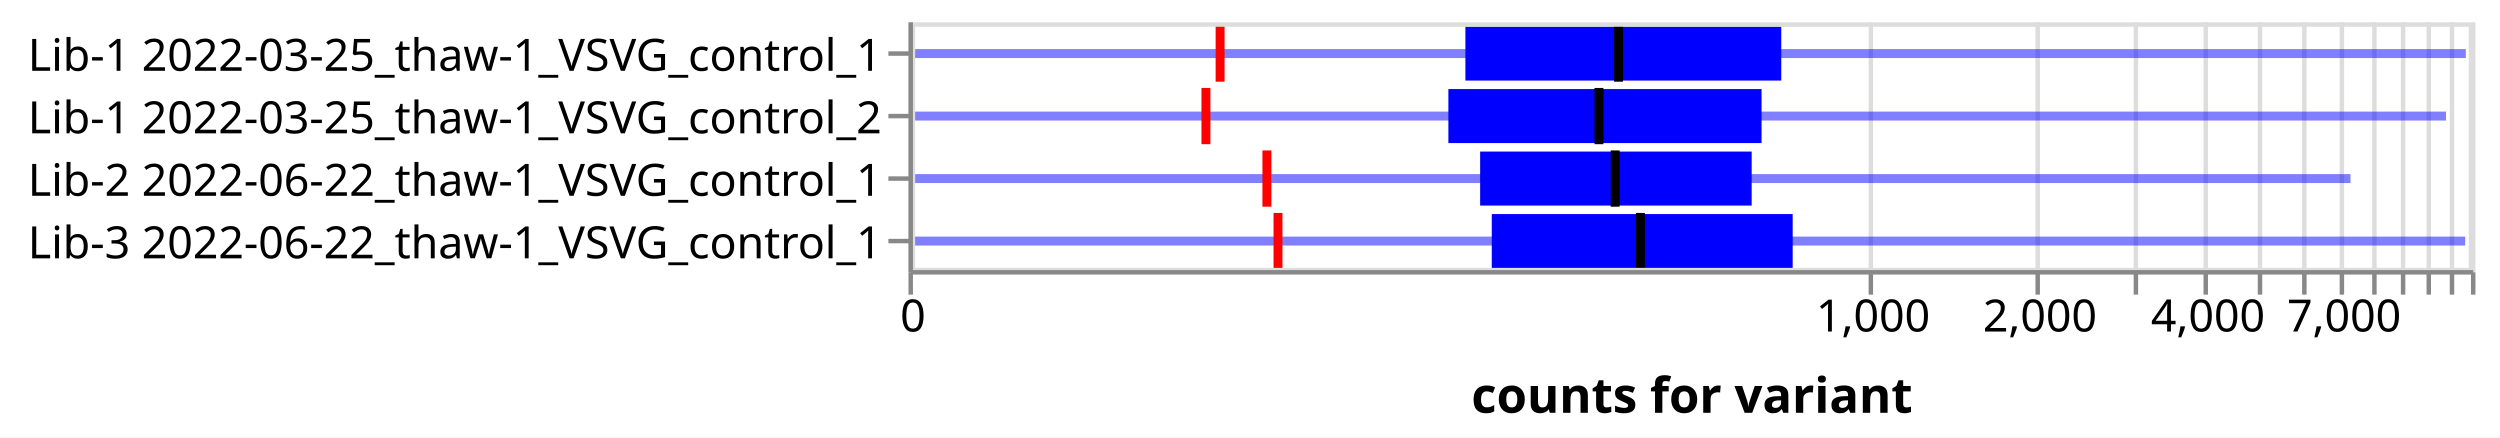
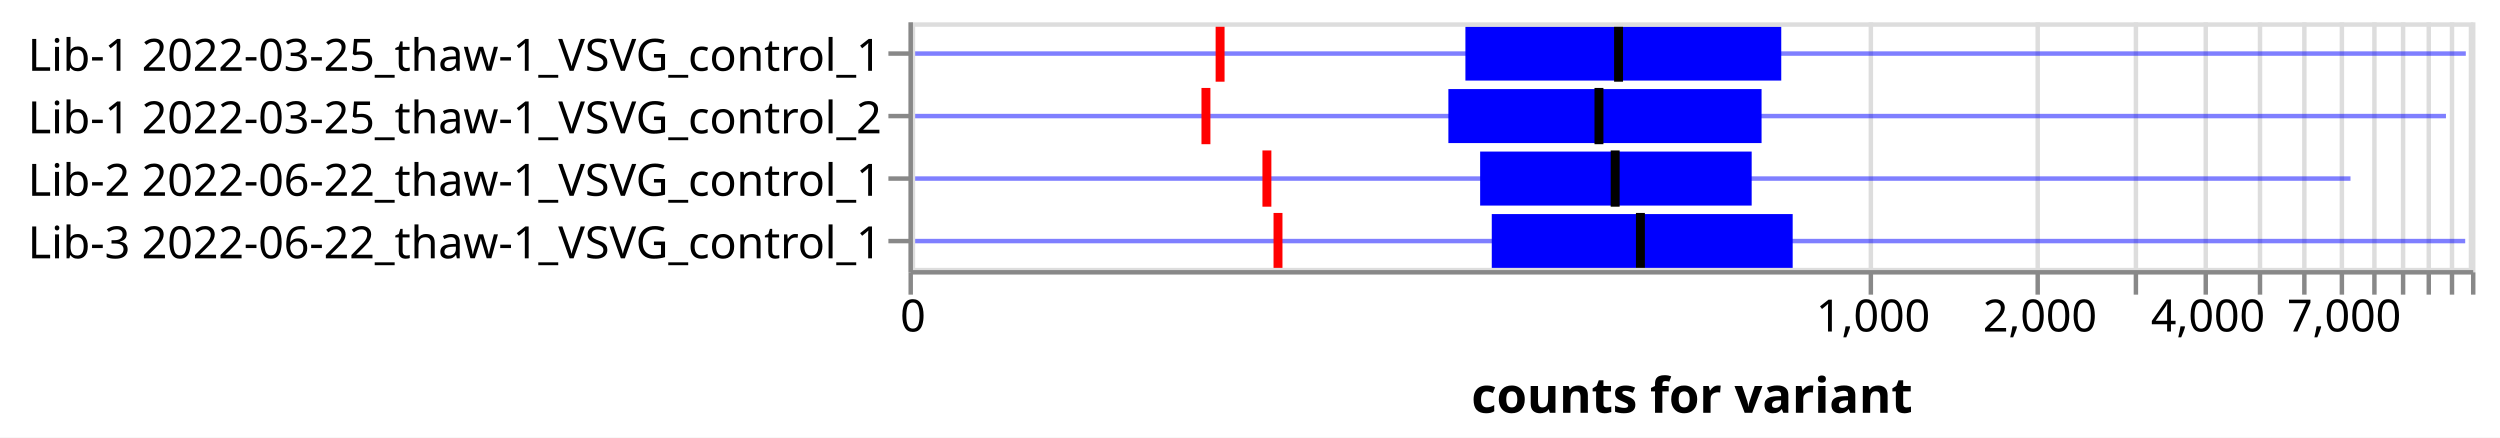
<svg xmlns="http://www.w3.org/2000/svg" width="560" height="98" viewBox="0 0 560 98">
  <rect x="0" y="0" width="560" height="98" fill="white" />
  <g>
    <line x1="204" y1="5" x2="204" y2="61" fill="none" stroke="#ddd" stroke-width="1" opacity="1" />
    <line x1="419.069" y1="5" x2="419.069" y2="61" fill="none" stroke="#ddd" stroke-width="1" opacity="1" />
    <line x1="456.445" y1="5" x2="456.445" y2="61" fill="none" stroke="#ddd" stroke-width="1" opacity="1" />
    <line x1="478.443" y1="5" x2="478.443" y2="61" fill="none" stroke="#ddd" stroke-width="1" opacity="1" />
    <line x1="494.088" y1="5" x2="494.088" y2="61" fill="none" stroke="#ddd" stroke-width="1" opacity="1" />
    <line x1="506.24" y1="5" x2="506.24" y2="61" fill="none" stroke="#ddd" stroke-width="1" opacity="1" />
    <line x1="516.176" y1="5" x2="516.176" y2="61" fill="none" stroke="#ddd" stroke-width="1" opacity="1" />
    <line x1="524.582" y1="5" x2="524.582" y2="61" fill="none" stroke="#ddd" stroke-width="1" opacity="1" />
    <line x1="531.867" y1="5" x2="531.867" y2="61" fill="none" stroke="#ddd" stroke-width="1" opacity="1" />
    <line x1="538.294" y1="5" x2="538.294" y2="61" fill="none" stroke="#ddd" stroke-width="1" opacity="1" />
    <line x1="544.045" y1="5" x2="544.045" y2="61" fill="none" stroke="#ddd" stroke-width="1" opacity="1" />
    <line x1="549.249" y1="5" x2="549.249" y2="61" fill="none" stroke="#ddd" stroke-width="1" opacity="1" />
    <line x1="554" y1="5" x2="554" y2="61" fill="none" stroke="#ddd" stroke-width="1" opacity="1" />
    <rect x="328.001" y="5.7" width="71.25" height="12.6" fill="blue" stroke="white" stroke-width="0.5" opacity="1" />
    <rect x="324.187" y="19.7" width="70.654" height="12.6" fill="blue" stroke="white" stroke-width="0.5" opacity="1" />
    <rect x="331.301" y="33.7" width="61.325" height="12.6" fill="blue" stroke="white" stroke-width="0.5" opacity="1" />
    <rect x="333.906" y="47.7" width="67.904" height="12.6" fill="blue" stroke="white" stroke-width="0.5" opacity="1" />
-     <line x1="204" y1="12" x2="552.341" y2="12" fill="none" stroke="blue" stroke-width="2" opacity="0.5" />
-     <line x1="204" y1="26" x2="547.897" y2="26" fill="none" stroke="blue" stroke-width="2" opacity="0.5" />
-     <line x1="204" y1="40" x2="526.511" y2="40" fill="none" stroke="blue" stroke-width="2" opacity="0.5" />
-     <line x1="204" y1="54" x2="552.205" y2="54" fill="none" stroke="blue" stroke-width="2" opacity="0.5" />
+     <line x1="204" y1="12" x2="552.341" y2="12" fill="none" stroke="blue" stroke-width="1" opacity="0.5" />
+     <line x1="204" y1="26" x2="547.897" y2="26" fill="none" stroke="blue" stroke-width="1" opacity="0.5" />
+     <line x1="204" y1="40" x2="526.511" y2="40" fill="none" stroke="blue" stroke-width="1" opacity="0.5" />
+     <line x1="204" y1="54" x2="552.205" y2="54" fill="none" stroke="blue" stroke-width="1" opacity="0.5" />
    <line x1="362.556" y1="18.3" x2="362.556" y2="5.7" fill="none" stroke="black" stroke-width="2" opacity="1" />
    <line x1="358.165" y1="32.3" x2="358.165" y2="19.7" fill="none" stroke="black" stroke-width="2" opacity="1" />
    <line x1="361.797" y1="46.3" x2="361.797" y2="33.7" fill="none" stroke="black" stroke-width="2" opacity="1" />
    <line x1="367.453" y1="60.3" x2="367.453" y2="47.7" fill="none" stroke="black" stroke-width="2" opacity="1" />
    <line x1="273.301" y1="18.3" x2="273.301" y2="5.7" fill="none" stroke="red" stroke-width="2" opacity="1" />
    <line x1="270.13" y1="32.3" x2="270.13" y2="19.7" fill="none" stroke="red" stroke-width="2" opacity="1" />
    <line x1="283.786" y1="46.3" x2="283.786" y2="33.7" fill="none" stroke="red" stroke-width="2" opacity="1" />
    <line x1="286.272" y1="60.3" x2="286.272" y2="47.7" fill="none" stroke="red" stroke-width="2" opacity="1" />
    <rect x="204.5" y="5.5" width="349" height="55" fill="transparent" stroke="#ddd" stroke-width="1" opacity="1" />
    <line x1="204" y1="61" x2="554" y2="61" fill="none" stroke="#888" stroke-width="1" opacity="1" />
    <line x1="204" y1="61" x2="204" y2="66" fill="none" stroke="#888" stroke-width="1" opacity="1" />
    <line x1="419.069" y1="61" x2="419.069" y2="66" fill="none" stroke="#888" stroke-width="1" opacity="1" />
    <line x1="456.445" y1="61" x2="456.445" y2="66" fill="none" stroke="#888" stroke-width="1" opacity="1" />
    <line x1="478.443" y1="61" x2="478.443" y2="66" fill="none" stroke="#888" stroke-width="1" opacity="1" />
    <line x1="494.088" y1="61" x2="494.088" y2="66" fill="none" stroke="#888" stroke-width="1" opacity="1" />
    <line x1="506.24" y1="61" x2="506.24" y2="66" fill="none" stroke="#888" stroke-width="1" opacity="1" />
    <line x1="516.176" y1="61" x2="516.176" y2="66" fill="none" stroke="#888" stroke-width="1" opacity="1" />
    <line x1="524.582" y1="61" x2="524.582" y2="66" fill="none" stroke="#888" stroke-width="1" opacity="1" />
    <line x1="531.867" y1="61" x2="531.867" y2="66" fill="none" stroke="#888" stroke-width="1" opacity="1" />
    <line x1="538.294" y1="61" x2="538.294" y2="66" fill="none" stroke="#888" stroke-width="1" opacity="1" />
    <line x1="544.045" y1="61" x2="544.045" y2="66" fill="none" stroke="#888" stroke-width="1" opacity="1" />
    <line x1="549.249" y1="61" x2="549.249" y2="66" fill="none" stroke="#888" stroke-width="1" opacity="1" />
    <line x1="554" y1="61" x2="554" y2="66" fill="none" stroke="#888" stroke-width="1" opacity="1" />
    <text x="204.5" y="66.5" fill="black" font-family="sans-serif" font-size="10" font-weight="normal" text-anchor="middle" dominant-baseline="text-before-edge" opacity="1">0</text>
    <text x="419.569" y="66.5" fill="black" font-family="sans-serif" font-size="10" font-weight="normal" text-anchor="middle" dominant-baseline="text-before-edge" opacity="1">1,000</text>
    <text x="456.945" y="66.5" fill="black" font-family="sans-serif" font-size="10" font-weight="normal" text-anchor="middle" dominant-baseline="text-before-edge" opacity="1">2,000</text>
    <text x="494.588" y="66.5" fill="black" font-family="sans-serif" font-size="10" font-weight="normal" text-anchor="middle" dominant-baseline="text-before-edge" opacity="1">4,000</text>
    <text x="525.082" y="66.5" fill="black" font-family="sans-serif" font-size="10" font-weight="normal" text-anchor="middle" dominant-baseline="text-before-edge" opacity="1">7,000</text>
    <text x="379" y="88.578" fill="black" font-family="sans-serif" font-size="11" font-weight="700" text-anchor="middle" dominant-baseline="middle" opacity="1">counts for variant</text>
    <line x1="204" y1="5" x2="204" y2="61" fill="none" stroke="#888" stroke-width="1" opacity="1" />
    <line x1="199" y1="12" x2="204" y2="12" fill="none" stroke="#888" stroke-width="1" opacity="1" />
    <line x1="199" y1="26" x2="204" y2="26" fill="none" stroke="#888" stroke-width="1" opacity="1" />
    <line x1="199" y1="40" x2="204" y2="40" fill="none" stroke="#888" stroke-width="1" opacity="1" />
    <line x1="199" y1="54" x2="204" y2="54" fill="none" stroke="#888" stroke-width="1" opacity="1" />
    <text x="197.5" y="12.391" fill="black" font-family="sans-serif" font-size="10" font-weight="normal" text-anchor="end" dominant-baseline="middle" opacity="1">Lib-1 2022-03-25_thaw-1_VSVG_control_1</text>
    <text x="197.5" y="26.391" fill="black" font-family="sans-serif" font-size="10" font-weight="normal" text-anchor="end" dominant-baseline="middle" opacity="1">Lib-1 2022-03-25_thaw-1_VSVG_control_2</text>
    <text x="197.5" y="40.391" fill="black" font-family="sans-serif" font-size="10" font-weight="normal" text-anchor="end" dominant-baseline="middle" opacity="1">Lib-2 2022-06-22_thaw-1_VSVG_control_1</text>
    <text x="197.5" y="54.391" fill="black" font-family="sans-serif" font-size="10" font-weight="normal" text-anchor="end" dominant-baseline="middle" opacity="1">Lib-3 2022-06-22_thaw-1_VSVG_control_1</text>
  </g>
</svg>
